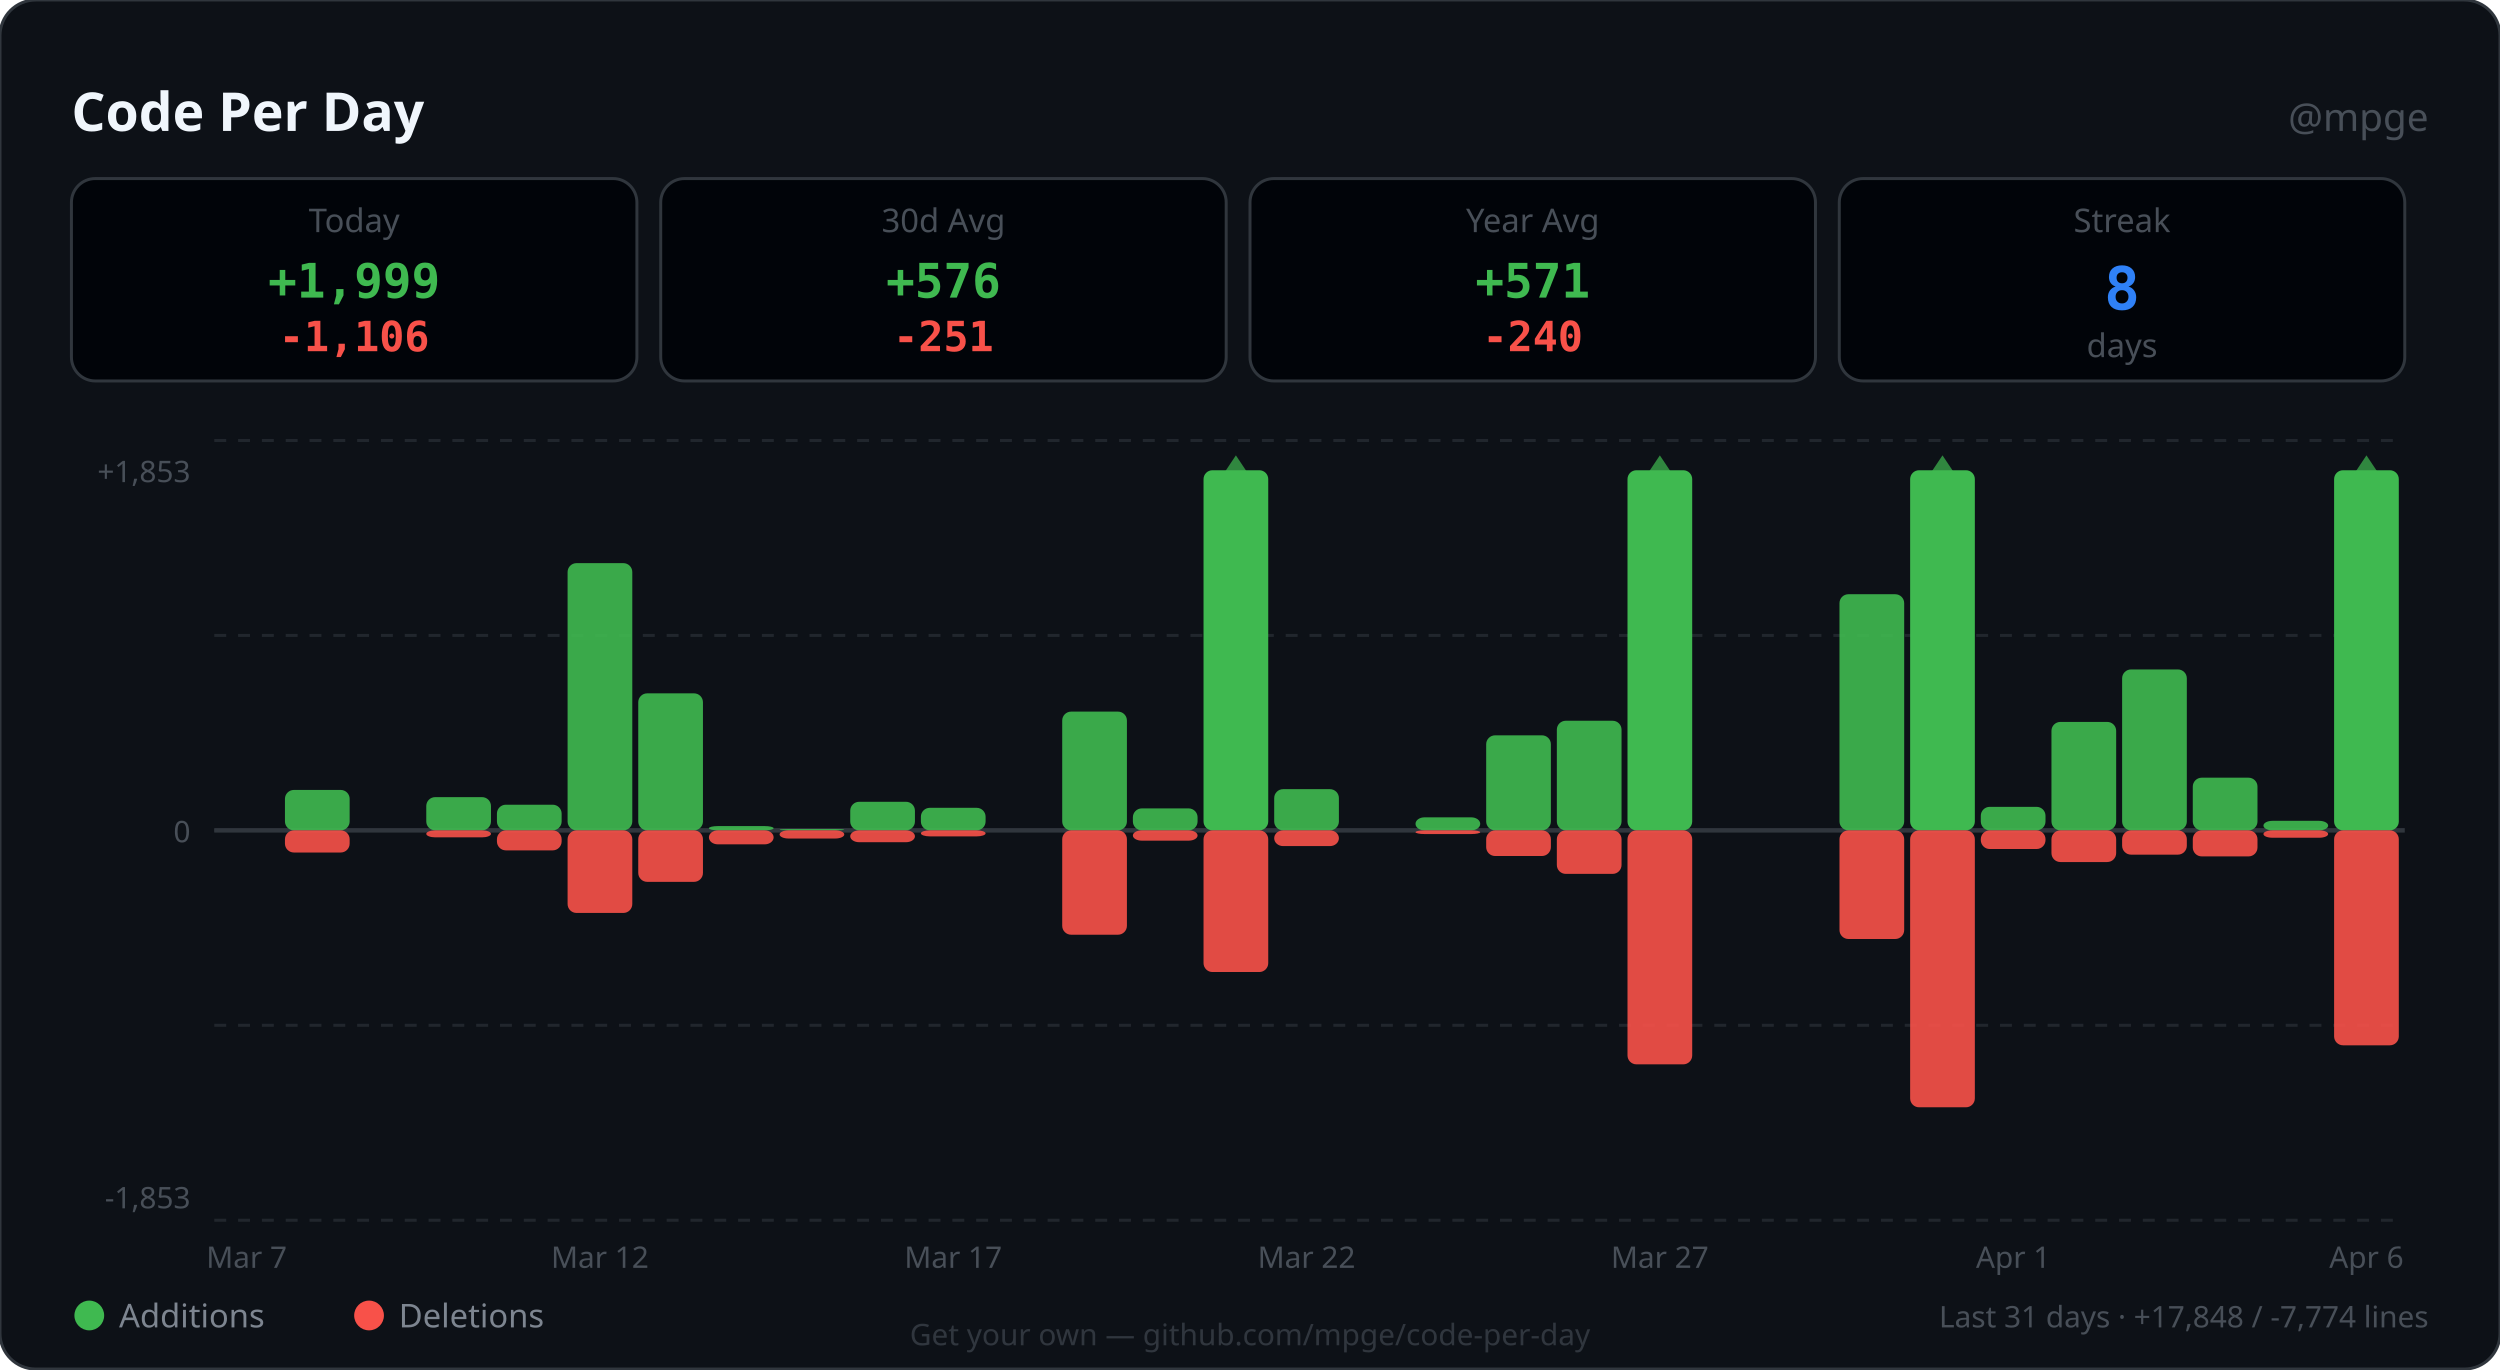
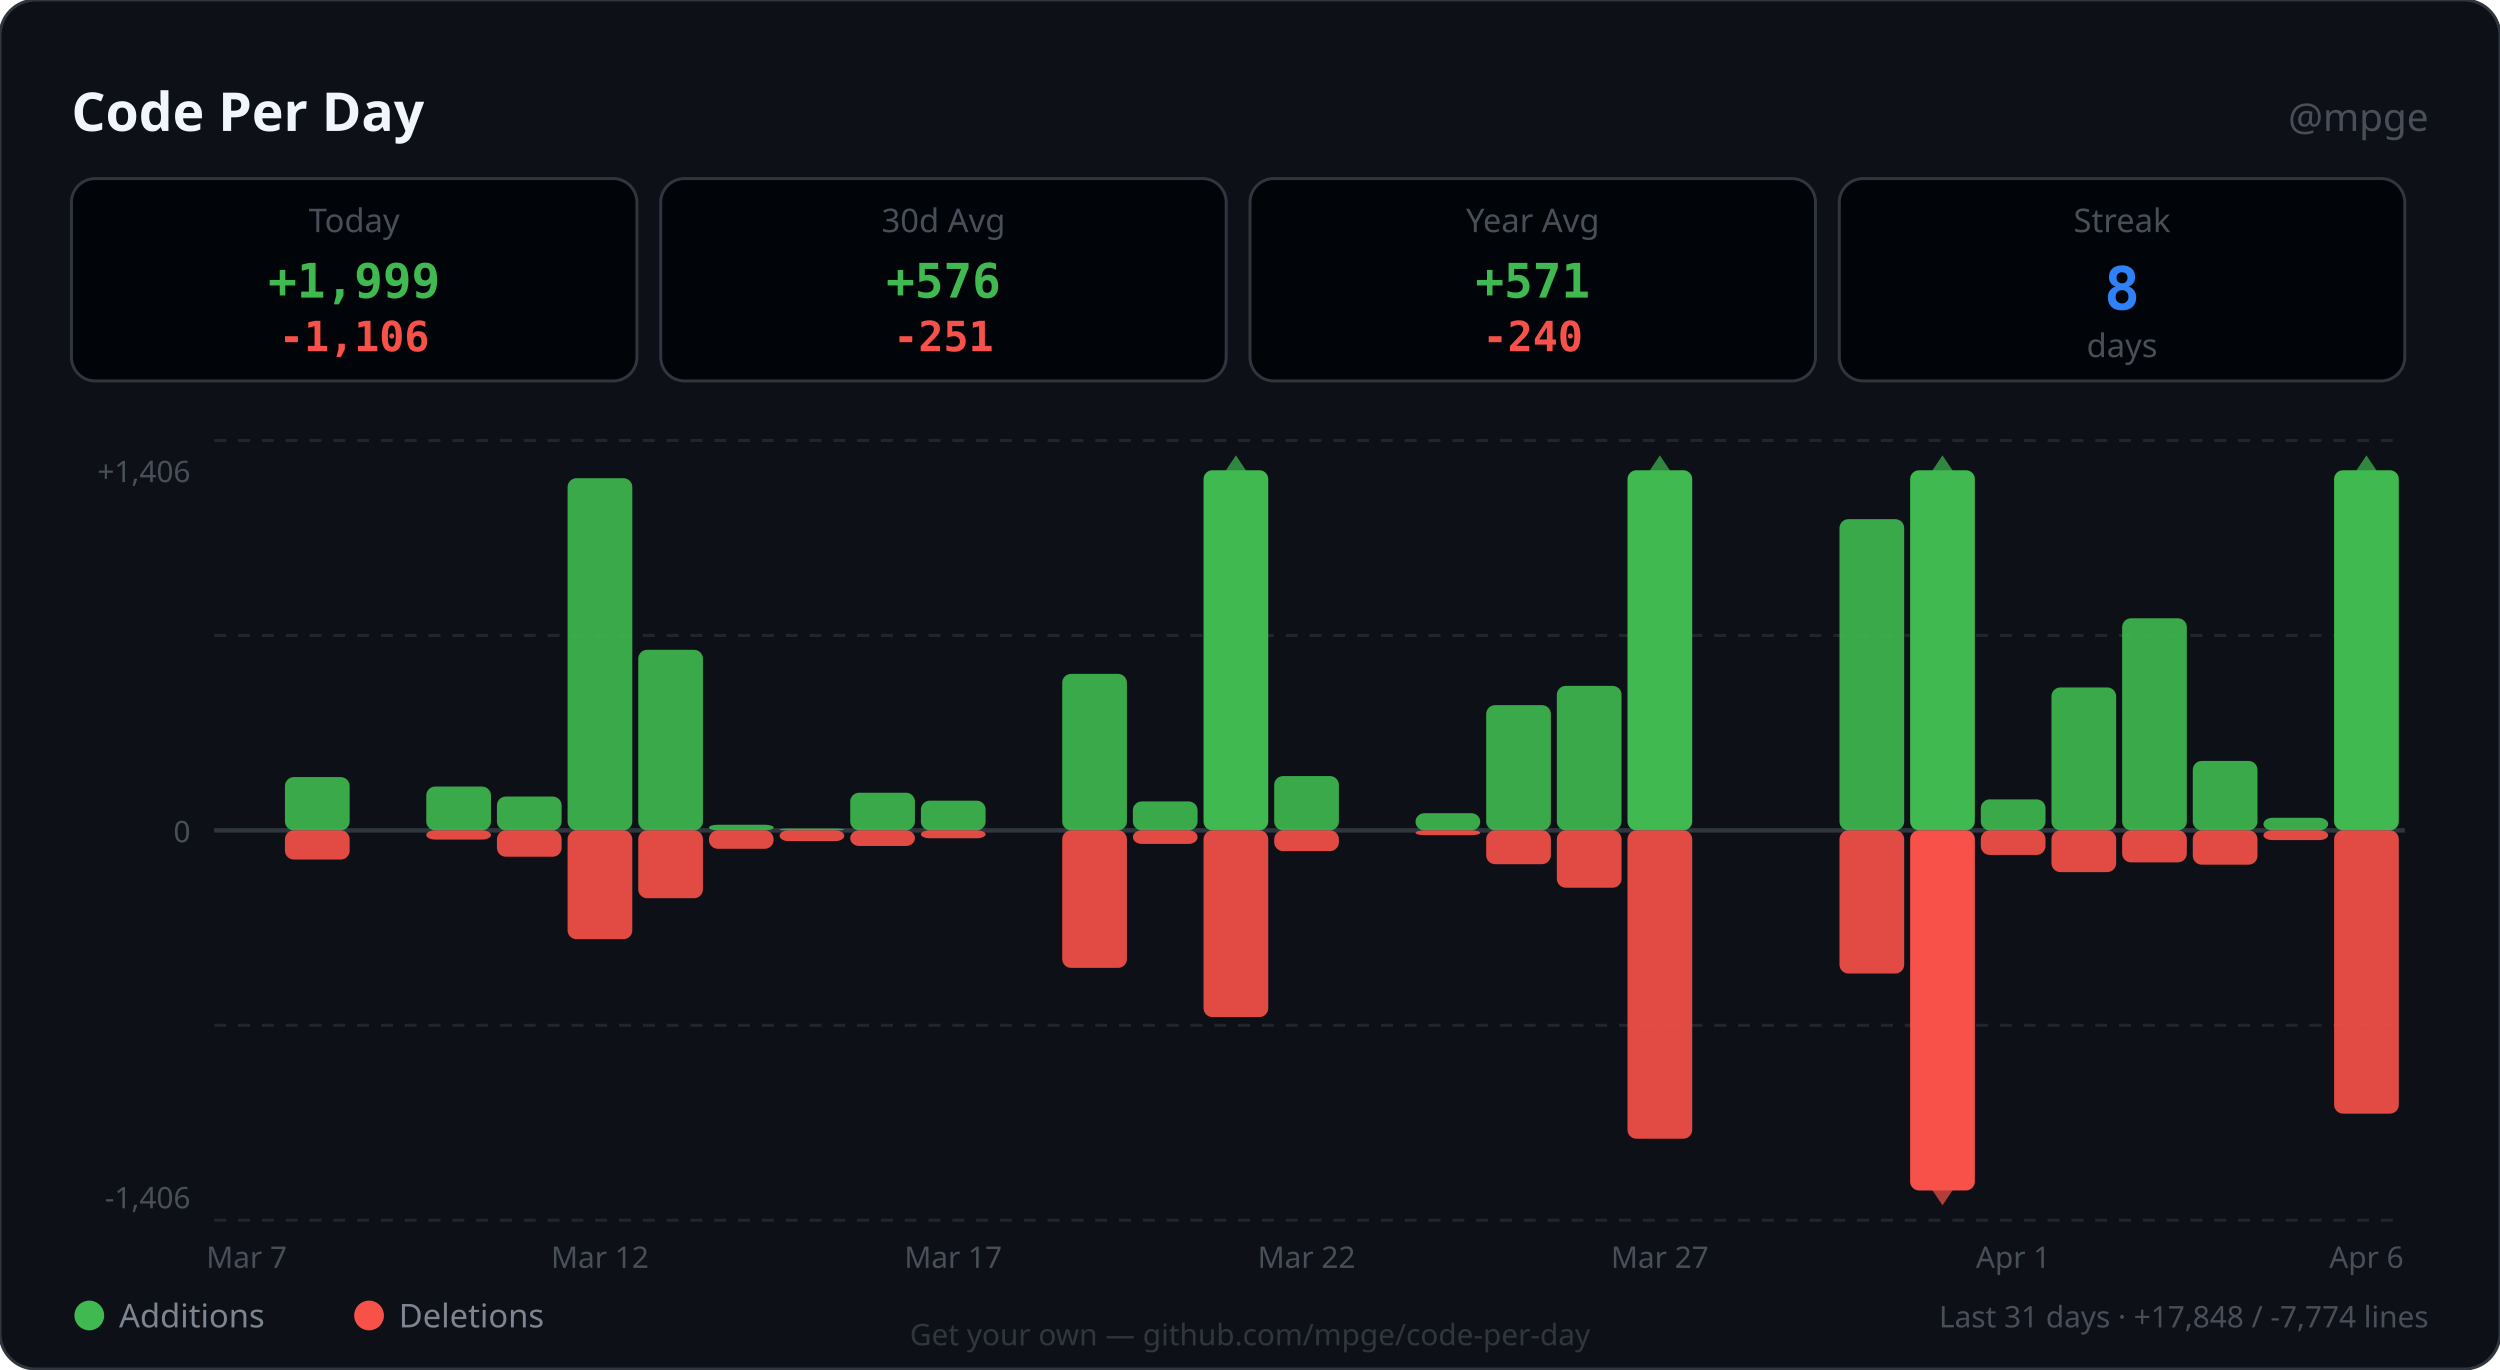
<svg xmlns="http://www.w3.org/2000/svg" width="840" height="460" viewBox="0 0 840 460">
  <style>
      @keyframes fadeInUp {
        from { opacity: 0; transform: translateY(12px); }
        to   { opacity: 1; transform: translateY(0); }
      }
      @keyframes growBar {
        from { transform: scaleY(0); }
        to   { transform: scaleY(1); }
      }
      .cpd-header  { animation: fadeInUp 0.5s ease both; }
      .cpd-stats   { animation: fadeInUp 0.5s ease 0.15s both; }
      .cpd-chart   { animation: fadeInUp 0.5s ease 0.3s both; }
      .cpd-legend  { animation: fadeInUp 0.5s ease 0.45s both; }
    </style>
  <rect width="840" height="460" rx="12" fill="#0d1117" stroke="#30363d" stroke-width="1" />
  <g class="cpd-header">
    <a href="https://github.com/mpge/code-per-day" target="_blank">
      <text x="24" y="44" fill="#f0f6fc" font-size="18" font-family="'Segoe UI', sans-serif" font-weight="700">Code Per Day</text>
    </a>
    <text x="816" y="44" fill="#484f58" font-size="13" font-family="'Segoe UI', sans-serif" text-anchor="end" font-weight="500">@mpge</text>
  </g>
  <g class="cpd-stats">
    <rect x="24" y="60" width="190" height="68" rx="8" fill="#010409" stroke="#30363d" stroke-width="1" />
    <text x="119" y="78" fill="#484f58" font-size="11" font-family="'Segoe UI', sans-serif" text-anchor="middle" font-weight="500">Today</text>
    <text x="119" y="100" fill="#3fb950" font-size="16" font-family="'Segoe UI Mono', 'Cascadia Code', monospace" text-anchor="middle" font-weight="700">+1,999</text>
    <text x="119" y="118" fill="#f85149" font-size="14" font-family="'Segoe UI Mono', 'Cascadia Code', monospace" text-anchor="middle" font-weight="600">-1,106</text>
    <rect x="222" y="60" width="190" height="68" rx="8" fill="#010409" stroke="#30363d" stroke-width="1" />
    <text x="317" y="78" fill="#484f58" font-size="11" font-family="'Segoe UI', sans-serif" text-anchor="middle" font-weight="500">30d Avg</text>
    <text x="317" y="100" fill="#3fb950" font-size="16" font-family="'Segoe UI Mono', 'Cascadia Code', monospace" text-anchor="middle" font-weight="700">+576</text>
    <text x="317" y="118" fill="#f85149" font-size="14" font-family="'Segoe UI Mono', 'Cascadia Code', monospace" text-anchor="middle" font-weight="600">-251</text>
    <rect x="420" y="60" width="190" height="68" rx="8" fill="#010409" stroke="#30363d" stroke-width="1" />
    <text x="515" y="78" fill="#484f58" font-size="11" font-family="'Segoe UI', sans-serif" text-anchor="middle" font-weight="500">Year Avg</text>
    <text x="515" y="100" fill="#3fb950" font-size="16" font-family="'Segoe UI Mono', 'Cascadia Code', monospace" text-anchor="middle" font-weight="700">+571</text>
    <text x="515" y="118" fill="#f85149" font-size="14" font-family="'Segoe UI Mono', 'Cascadia Code', monospace" text-anchor="middle" font-weight="600">-240</text>
    <rect x="618" y="60" width="190" height="68" rx="8" fill="#010409" stroke="#30363d" stroke-width="1" />
    <text x="713" y="78" fill="#484f58" font-size="11" font-family="'Segoe UI', sans-serif" text-anchor="middle" font-weight="500">Streak</text>
    <text x="713" y="104" fill="#2f81f7" font-size="20" font-family="'Segoe UI Mono', 'Cascadia Code', monospace" text-anchor="middle" font-weight="700">8</text>
    <text x="713" y="120" fill="#484f58" font-size="11" font-family="'Segoe UI', sans-serif" text-anchor="middle">days</text>
  </g>
  <g class="cpd-chart">
    <line x1="72" y1="148" x2="808" y2="148" stroke="#21262d" stroke-width="1" stroke-dasharray="4,4" />
    <line x1="72" y1="213.5" x2="808" y2="213.5" stroke="#21262d" stroke-width="1" stroke-dasharray="4,4" />
    <line x1="72" y1="279" x2="808" y2="279" stroke="#21262d" stroke-width="1" stroke-dasharray="4,4" />
    <line x1="72" y1="344.5" x2="808" y2="344.5" stroke="#21262d" stroke-width="1" stroke-dasharray="4,4" />
    <line x1="72" y1="410" x2="808" y2="410" stroke="#21262d" stroke-width="1" stroke-dasharray="4,4" />
    <line x1="72" y1="279" x2="808" y2="279" stroke="#30363d" stroke-width="1.5" />
-     <text x="64" y="162" fill="#484f58" font-size="10" font-family="'Segoe UI', sans-serif" text-anchor="end">+1,853</text>
-     <text x="64" y="406" fill="#484f58" font-size="10" font-family="'Segoe UI', sans-serif" text-anchor="end">-1,853</text>
+     <text x="64" y="162" fill="#484f58" font-size="10" font-family="'Segoe UI', sans-serif" text-anchor="end">+1,406</text>
+     <text x="64" y="406" fill="#484f58" font-size="10" font-family="'Segoe UI', sans-serif" text-anchor="end">-1,406</text>
    <text x="64" y="283" fill="#484f58" font-size="10" font-family="'Segoe UI', sans-serif" text-anchor="end">0</text>
-     <rect x="95.742" y="265.418" width="21.742" height="13.582" fill="#3fb950" rx="3" opacity="0.9" />
-     <rect x="95.742" y="279" width="21.742" height="7.444" fill="#f85149" rx="3" opacity="0.9" />
-     <rect x="143.226" y="267.834" width="21.742" height="11.166" fill="#3fb950" rx="3" opacity="0.9" />
-     <rect x="143.226" y="279" width="21.742" height="2.351" fill="#f85149" rx="3" opacity="0.9" />
-     <rect x="166.968" y="270.38" width="21.742" height="8.62" fill="#3fb950" rx="3" opacity="0.9" />
-     <rect x="166.968" y="279" width="21.742" height="6.726" fill="#f85149" rx="3" opacity="0.9" />
-     <rect x="190.71" y="189.213" width="21.742" height="89.787" fill="#3fb950" rx="3" opacity="0.9" />
-     <rect x="190.71" y="279" width="21.742" height="27.752" fill="#f85149" rx="3" opacity="0.9" />
-     <rect x="214.452" y="232.964" width="21.742" height="46.036" fill="#3fb950" rx="3" opacity="0.9" />
-     <rect x="214.452" y="279" width="21.742" height="17.304" fill="#f85149" rx="3" opacity="0.9" />
-     <rect x="238.194" y="277.563" width="21.742" height="1.437" fill="#3fb950" rx="3" opacity="0.9" />
-     <rect x="238.194" y="279" width="21.742" height="4.702" fill="#f85149" rx="3" opacity="0.9" />
-     <rect x="261.935" y="278.543" width="21.742" height="0.457" fill="#3fb950" rx="3" opacity="0.9" />
-     <rect x="261.935" y="279" width="21.742" height="2.743" fill="#f85149" rx="3" opacity="0.9" />
-     <rect x="285.677" y="269.401" width="21.742" height="9.599" fill="#3fb950" rx="3" opacity="0.9" />
-     <rect x="285.677" y="279" width="21.742" height="3.983" fill="#f85149" rx="3" opacity="0.9" />
-     <rect x="309.419" y="271.425" width="21.742" height="7.575" fill="#3fb950" rx="3" opacity="0.9" />
-     <rect x="309.419" y="279" width="21.742" height="2.024" fill="#f85149" rx="3" opacity="0.9" />
-     <rect x="356.903" y="239.102" width="21.742" height="39.898" fill="#3fb950" rx="3" opacity="0.9" />
-     <rect x="356.903" y="279" width="21.742" height="35.066" fill="#f85149" rx="3" opacity="0.9" />
-     <rect x="380.645" y="271.621" width="21.742" height="7.379" fill="#3fb950" rx="3" opacity="0.9" />
-     <rect x="380.645" y="279" width="21.742" height="3.461" fill="#f85149" rx="3" opacity="0.9" />
+     <rect x="95.742" y="261.1" width="21.742" height="17.9" fill="#3fb950" rx="3" opacity="0.9" />
+     <rect x="95.742" y="279" width="21.742" height="9.811" fill="#f85149" rx="3" opacity="0.9" />
+     <rect x="143.226" y="264.284" width="21.742" height="14.716" fill="#3fb950" rx="3" opacity="0.9" />
+     <rect x="143.226" y="279" width="21.742" height="3.098" fill="#f85149" rx="3" opacity="0.9" />
+     <rect x="166.968" y="267.64" width="21.742" height="11.36" fill="#3fb950" rx="3" opacity="0.9" />
+     <rect x="166.968" y="279" width="21.742" height="8.864" fill="#f85149" rx="3" opacity="0.9" />
+     <rect x="190.71" y="160.668" width="21.742" height="118.332" fill="#3fb950" rx="3" opacity="0.9" />
+     <rect x="190.71" y="279" width="21.742" height="36.575" fill="#f85149" rx="3" opacity="0.9" />
+     <rect x="214.452" y="218.328" width="21.742" height="60.672" fill="#3fb950" rx="3" opacity="0.9" />
+     <rect x="214.452" y="279" width="21.742" height="22.806" fill="#f85149" rx="3" opacity="0.9" />
+     <rect x="238.194" y="277.107" width="21.742" height="1.893" fill="#3fb950" rx="3" opacity="0.9" />
+     <rect x="238.194" y="279" width="21.742" height="6.196" fill="#f85149" rx="3" opacity="0.9" />
+     <rect x="261.935" y="278.398" width="21.742" height="0.602" fill="#3fb950" rx="3" opacity="0.9" />
+     <rect x="261.935" y="279" width="21.742" height="3.615" fill="#f85149" rx="3" opacity="0.9" />
+     <rect x="285.677" y="266.349" width="21.742" height="12.651" fill="#3fb950" rx="3" opacity="0.9" />
+     <rect x="285.677" y="279" width="21.742" height="5.25" fill="#f85149" rx="3" opacity="0.9" />
+     <rect x="309.419" y="269.017" width="21.742" height="9.983" fill="#3fb950" rx="3" opacity="0.9" />
+     <rect x="309.419" y="279" width="21.742" height="2.668" fill="#f85149" rx="3" opacity="0.9" />
+     <rect x="356.903" y="226.417" width="21.742" height="52.583" fill="#3fb950" rx="3" opacity="0.9" />
+     <rect x="356.903" y="279" width="21.742" height="46.214" fill="#f85149" rx="3" opacity="0.9" />
+     <rect x="380.645" y="269.275" width="21.742" height="9.725" fill="#3fb950" rx="3" opacity="0.9" />
+     <rect x="380.645" y="279" width="21.742" height="4.561" fill="#f85149" rx="3" opacity="0.9" />
    <rect x="404.387" y="158" width="21.742" height="121" fill="#3fb950" rx="3" opacity="1" />
    <polygon points="411.258,159 419.258,159 415.258,153" fill="#3fb950" opacity="0.7" />
-     <rect x="404.387" y="279" width="21.742" height="47.603" fill="#f85149" rx="3" opacity="0.9" />
-     <rect x="428.129" y="265.157" width="21.742" height="13.843" fill="#3fb950" rx="3" opacity="0.9" />
-     <rect x="428.129" y="279" width="21.742" height="5.289" fill="#f85149" rx="3" opacity="0.9" />
-     <rect x="475.613" y="274.625" width="21.742" height="4.375" fill="#3fb950" rx="3" opacity="0.9" />
-     <rect x="475.613" y="279" width="21.742" height="1.241" fill="#f85149" rx="3" opacity="0.9" />
-     <rect x="499.355" y="247.069" width="21.742" height="31.931" fill="#3fb950" rx="3" opacity="0.9" />
-     <rect x="499.355" y="279" width="21.742" height="8.62" fill="#f85149" rx="3" opacity="0.9" />
-     <rect x="523.097" y="242.171" width="21.742" height="36.829" fill="#3fb950" rx="3" opacity="0.9" />
-     <rect x="523.097" y="279" width="21.742" height="14.627" fill="#f85149" rx="3" opacity="0.9" />
+     <rect x="404.387" y="279" width="21.742" height="62.738" fill="#f85149" rx="3" opacity="0.9" />
+     <rect x="428.129" y="260.755" width="21.742" height="18.245" fill="#3fb950" rx="3" opacity="0.9" />
+     <rect x="428.129" y="279" width="21.742" height="6.971" fill="#f85149" rx="3" opacity="0.9" />
+     <rect x="475.613" y="273.234" width="21.742" height="5.766" fill="#3fb950" rx="3" opacity="0.9" />
+     <rect x="475.613" y="279" width="21.742" height="1.635" fill="#f85149" rx="3" opacity="0.9" />
+     <rect x="499.355" y="236.917" width="21.742" height="42.083" fill="#3fb950" rx="3" opacity="0.9" />
+     <rect x="499.355" y="279" width="21.742" height="11.36" fill="#f85149" rx="3" opacity="0.9" />
+     <rect x="523.097" y="230.462" width="21.742" height="48.538" fill="#3fb950" rx="3" opacity="0.9" />
+     <rect x="523.097" y="279" width="21.742" height="19.277" fill="#f85149" rx="3" opacity="0.9" />
    <rect x="546.839" y="158" width="21.742" height="121" fill="#3fb950" rx="3" opacity="1" />
    <polygon points="553.71,159 561.71,159 557.71,153" fill="#3fb950" opacity="0.7" />
-     <rect x="546.839" y="279" width="21.742" height="78.621" fill="#f85149" rx="3" opacity="0.9" />
-     <rect x="618.065" y="199.661" width="21.742" height="79.339" fill="#3fb950" rx="3" opacity="0.9" />
-     <rect x="618.065" y="279" width="21.742" height="36.502" fill="#f85149" rx="3" opacity="0.9" />
+     <rect x="546.839" y="279" width="21.742" height="103.616" fill="#f85149" rx="3" opacity="0.9" />
+     <rect x="618.065" y="174.437" width="21.742" height="104.563" fill="#3fb950" rx="3" opacity="0.9" />
+     <rect x="618.065" y="279" width="21.742" height="48.107" fill="#f85149" rx="3" opacity="0.9" />
    <rect x="641.806" y="158" width="21.742" height="121" fill="#3fb950" rx="3" opacity="1" />
    <polygon points="648.677,159 656.677,159 652.677,153" fill="#3fb950" opacity="0.7" />
-     <rect x="641.806" y="279" width="21.742" height="93.052" fill="#f85149" rx="3" opacity="0.9" />
-     <rect x="665.548" y="271.099" width="21.742" height="7.901" fill="#3fb950" rx="3" opacity="0.9" />
-     <rect x="665.548" y="279" width="21.742" height="6.269" fill="#f85149" rx="3" opacity="0.9" />
-     <rect x="689.29" y="242.563" width="21.742" height="36.437" fill="#3fb950" rx="3" opacity="0.9" />
-     <rect x="689.29" y="279" width="21.742" height="10.644" fill="#f85149" rx="3" opacity="0.9" />
-     <rect x="713.032" y="224.932" width="21.742" height="54.068" fill="#3fb950" rx="3" opacity="0.9" />
-     <rect x="713.032" y="279" width="21.742" height="8.162" fill="#f85149" rx="3" opacity="0.9" />
-     <rect x="736.774" y="261.304" width="21.742" height="17.696" fill="#3fb950" rx="3" opacity="0.9" />
-     <rect x="736.774" y="279" width="21.742" height="8.75" fill="#f85149" rx="3" opacity="0.9" />
-     <rect x="760.516" y="275.8" width="21.742" height="3.2" fill="#3fb950" rx="3" opacity="0.9" />
-     <rect x="760.516" y="279" width="21.742" height="2.481" fill="#f85149" rx="3" opacity="0.9" />
+     <rect x="641.806" y="279" width="21.742" height="121" fill="#f85149" rx="3" opacity="1" />
+     <polygon points="648.677,399 656.677,399 652.677,405" fill="#f85149" opacity="0.7" />
+     <rect x="665.548" y="268.587" width="21.742" height="10.413" fill="#3fb950" rx="3" opacity="0.9" />
+     <rect x="665.548" y="279" width="21.742" height="8.262" fill="#f85149" rx="3" opacity="0.9" />
+     <rect x="689.29" y="230.979" width="21.742" height="48.021" fill="#3fb950" rx="3" opacity="0.9" />
+     <rect x="689.29" y="279" width="21.742" height="14.028" fill="#f85149" rx="3" opacity="0.9" />
+     <rect x="713.032" y="207.743" width="21.742" height="71.257" fill="#3fb950" rx="3" opacity="0.9" />
+     <rect x="713.032" y="279" width="21.742" height="10.757" fill="#f85149" rx="3" opacity="0.9" />
+     <rect x="736.774" y="255.678" width="21.742" height="23.322" fill="#3fb950" rx="3" opacity="0.9" />
+     <rect x="736.774" y="279" width="21.742" height="11.532" fill="#f85149" rx="3" opacity="0.9" />
+     <rect x="760.516" y="274.783" width="21.742" height="4.217" fill="#3fb950" rx="3" opacity="0.9" />
+     <rect x="760.516" y="279" width="21.742" height="3.27" fill="#f85149" rx="3" opacity="0.9" />
    <rect x="784.258" y="158" width="21.742" height="121" fill="#3fb950" rx="3" opacity="1" />
    <polygon points="791.129,159 799.129,159 795.129,153" fill="#3fb950" opacity="0.7" />
-     <rect x="784.258" y="279" width="21.742" height="72.221" fill="#f85149" rx="3" opacity="0.9" />
+     <rect x="784.258" y="279" width="21.742" height="95.182" fill="#f85149" rx="3" opacity="0.9" />
    <text x="82.871" y="426" fill="#484f58" font-size="10" font-family="'Segoe UI', sans-serif" text-anchor="middle">Mar 7</text>
    <text x="201.581" y="426" fill="#484f58" font-size="10" font-family="'Segoe UI', sans-serif" text-anchor="middle">Mar 12</text>
    <text x="320.29" y="426" fill="#484f58" font-size="10" font-family="'Segoe UI', sans-serif" text-anchor="middle">Mar 17</text>
    <text x="439" y="426" fill="#484f58" font-size="10" font-family="'Segoe UI', sans-serif" text-anchor="middle">Mar 22</text>
    <text x="557.71" y="426" fill="#484f58" font-size="10" font-family="'Segoe UI', sans-serif" text-anchor="middle">Mar 27</text>
    <text x="676.419" y="426" fill="#484f58" font-size="10" font-family="'Segoe UI', sans-serif" text-anchor="middle">Apr 1</text>
    <text x="795.129" y="426" fill="#484f58" font-size="10" font-family="'Segoe UI', sans-serif" text-anchor="middle">Apr 6</text>
  </g>
  <g class="cpd-legend">
    <circle cx="30" cy="442" r="5" fill="#3fb950" />
    <text x="40" y="446" fill="#7d8590" font-size="11" font-family="'Segoe UI', sans-serif">Additions</text>
    <circle cx="124" cy="442" r="5" fill="#f85149" />
    <text x="134" y="446" fill="#7d8590" font-size="11" font-family="'Segoe UI', sans-serif">Deletions</text>
    <text x="816" y="446" fill="#484f58" font-size="10" font-family="'Segoe UI', sans-serif" text-anchor="end">Last 31 days · +17,848 / -7,774 lines</text>
  </g>
  <a href="https://github.com/mpge/code-per-day" target="_blank">
    <text x="420" y="452" fill="#484f58" font-size="10" font-family="'Segoe UI', sans-serif" text-anchor="middle" opacity="0.6">Get your own — github.com/mpge/code-per-day</text>
  </a>
</svg>
